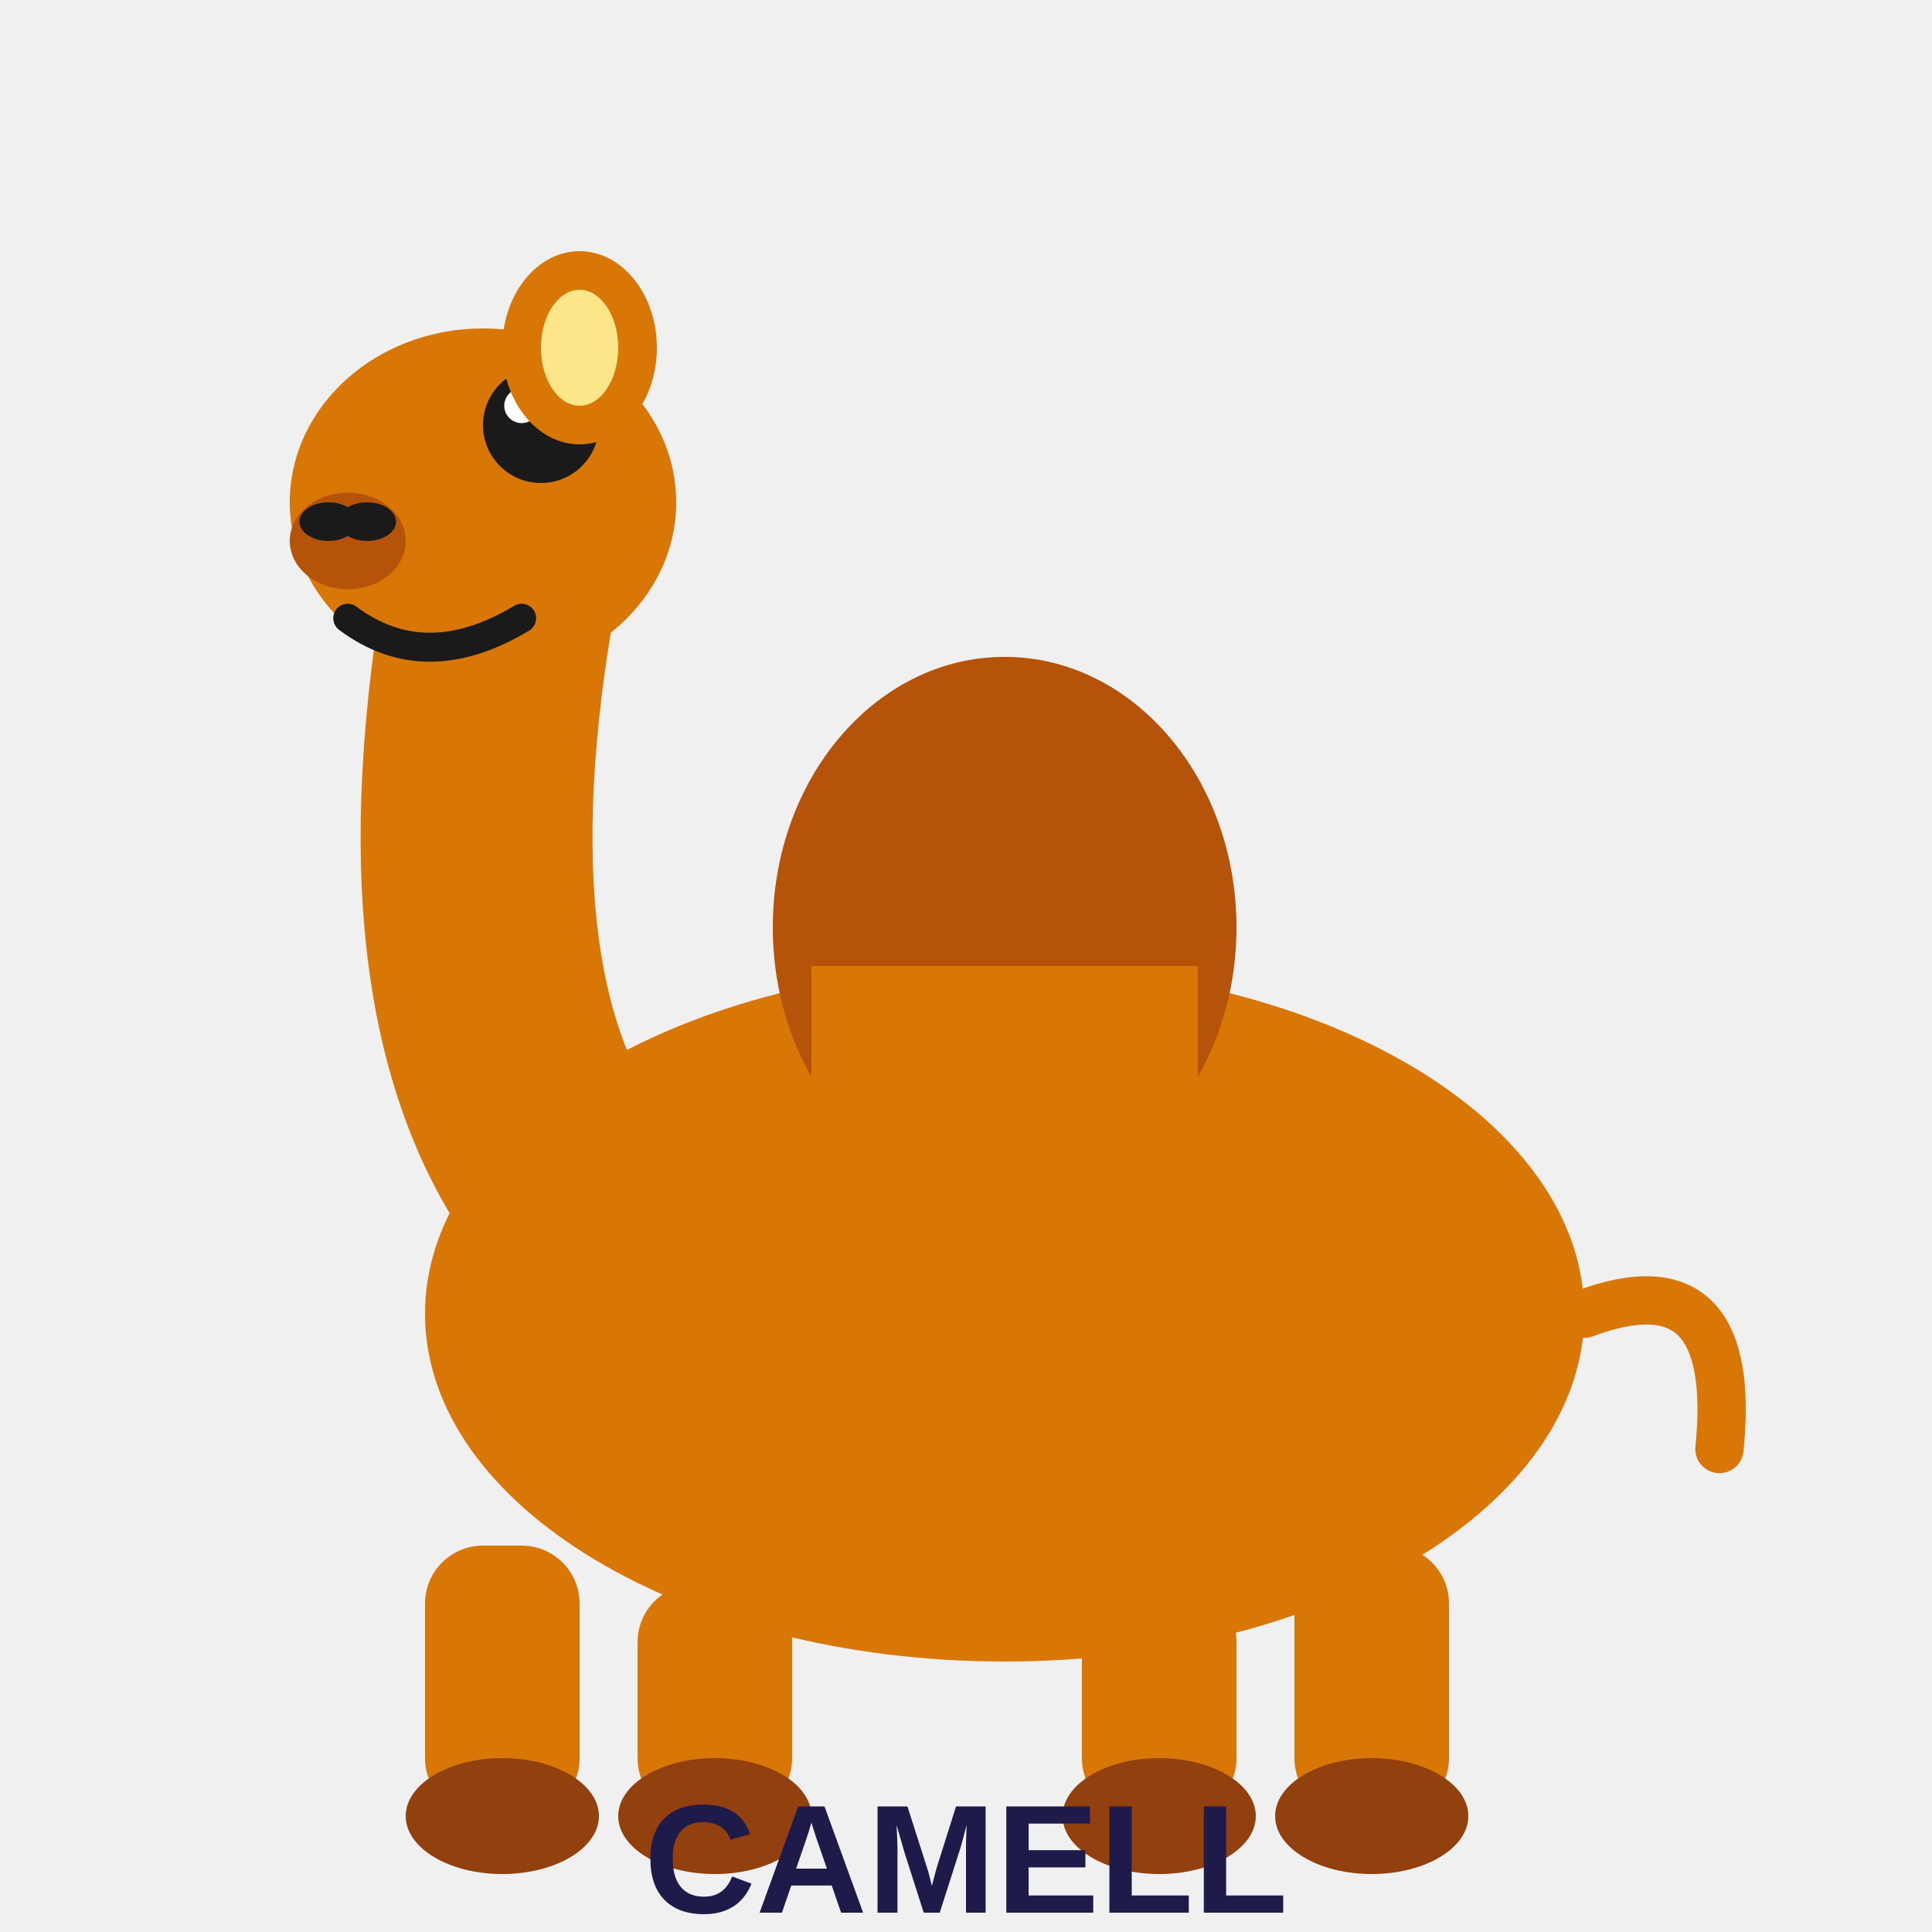
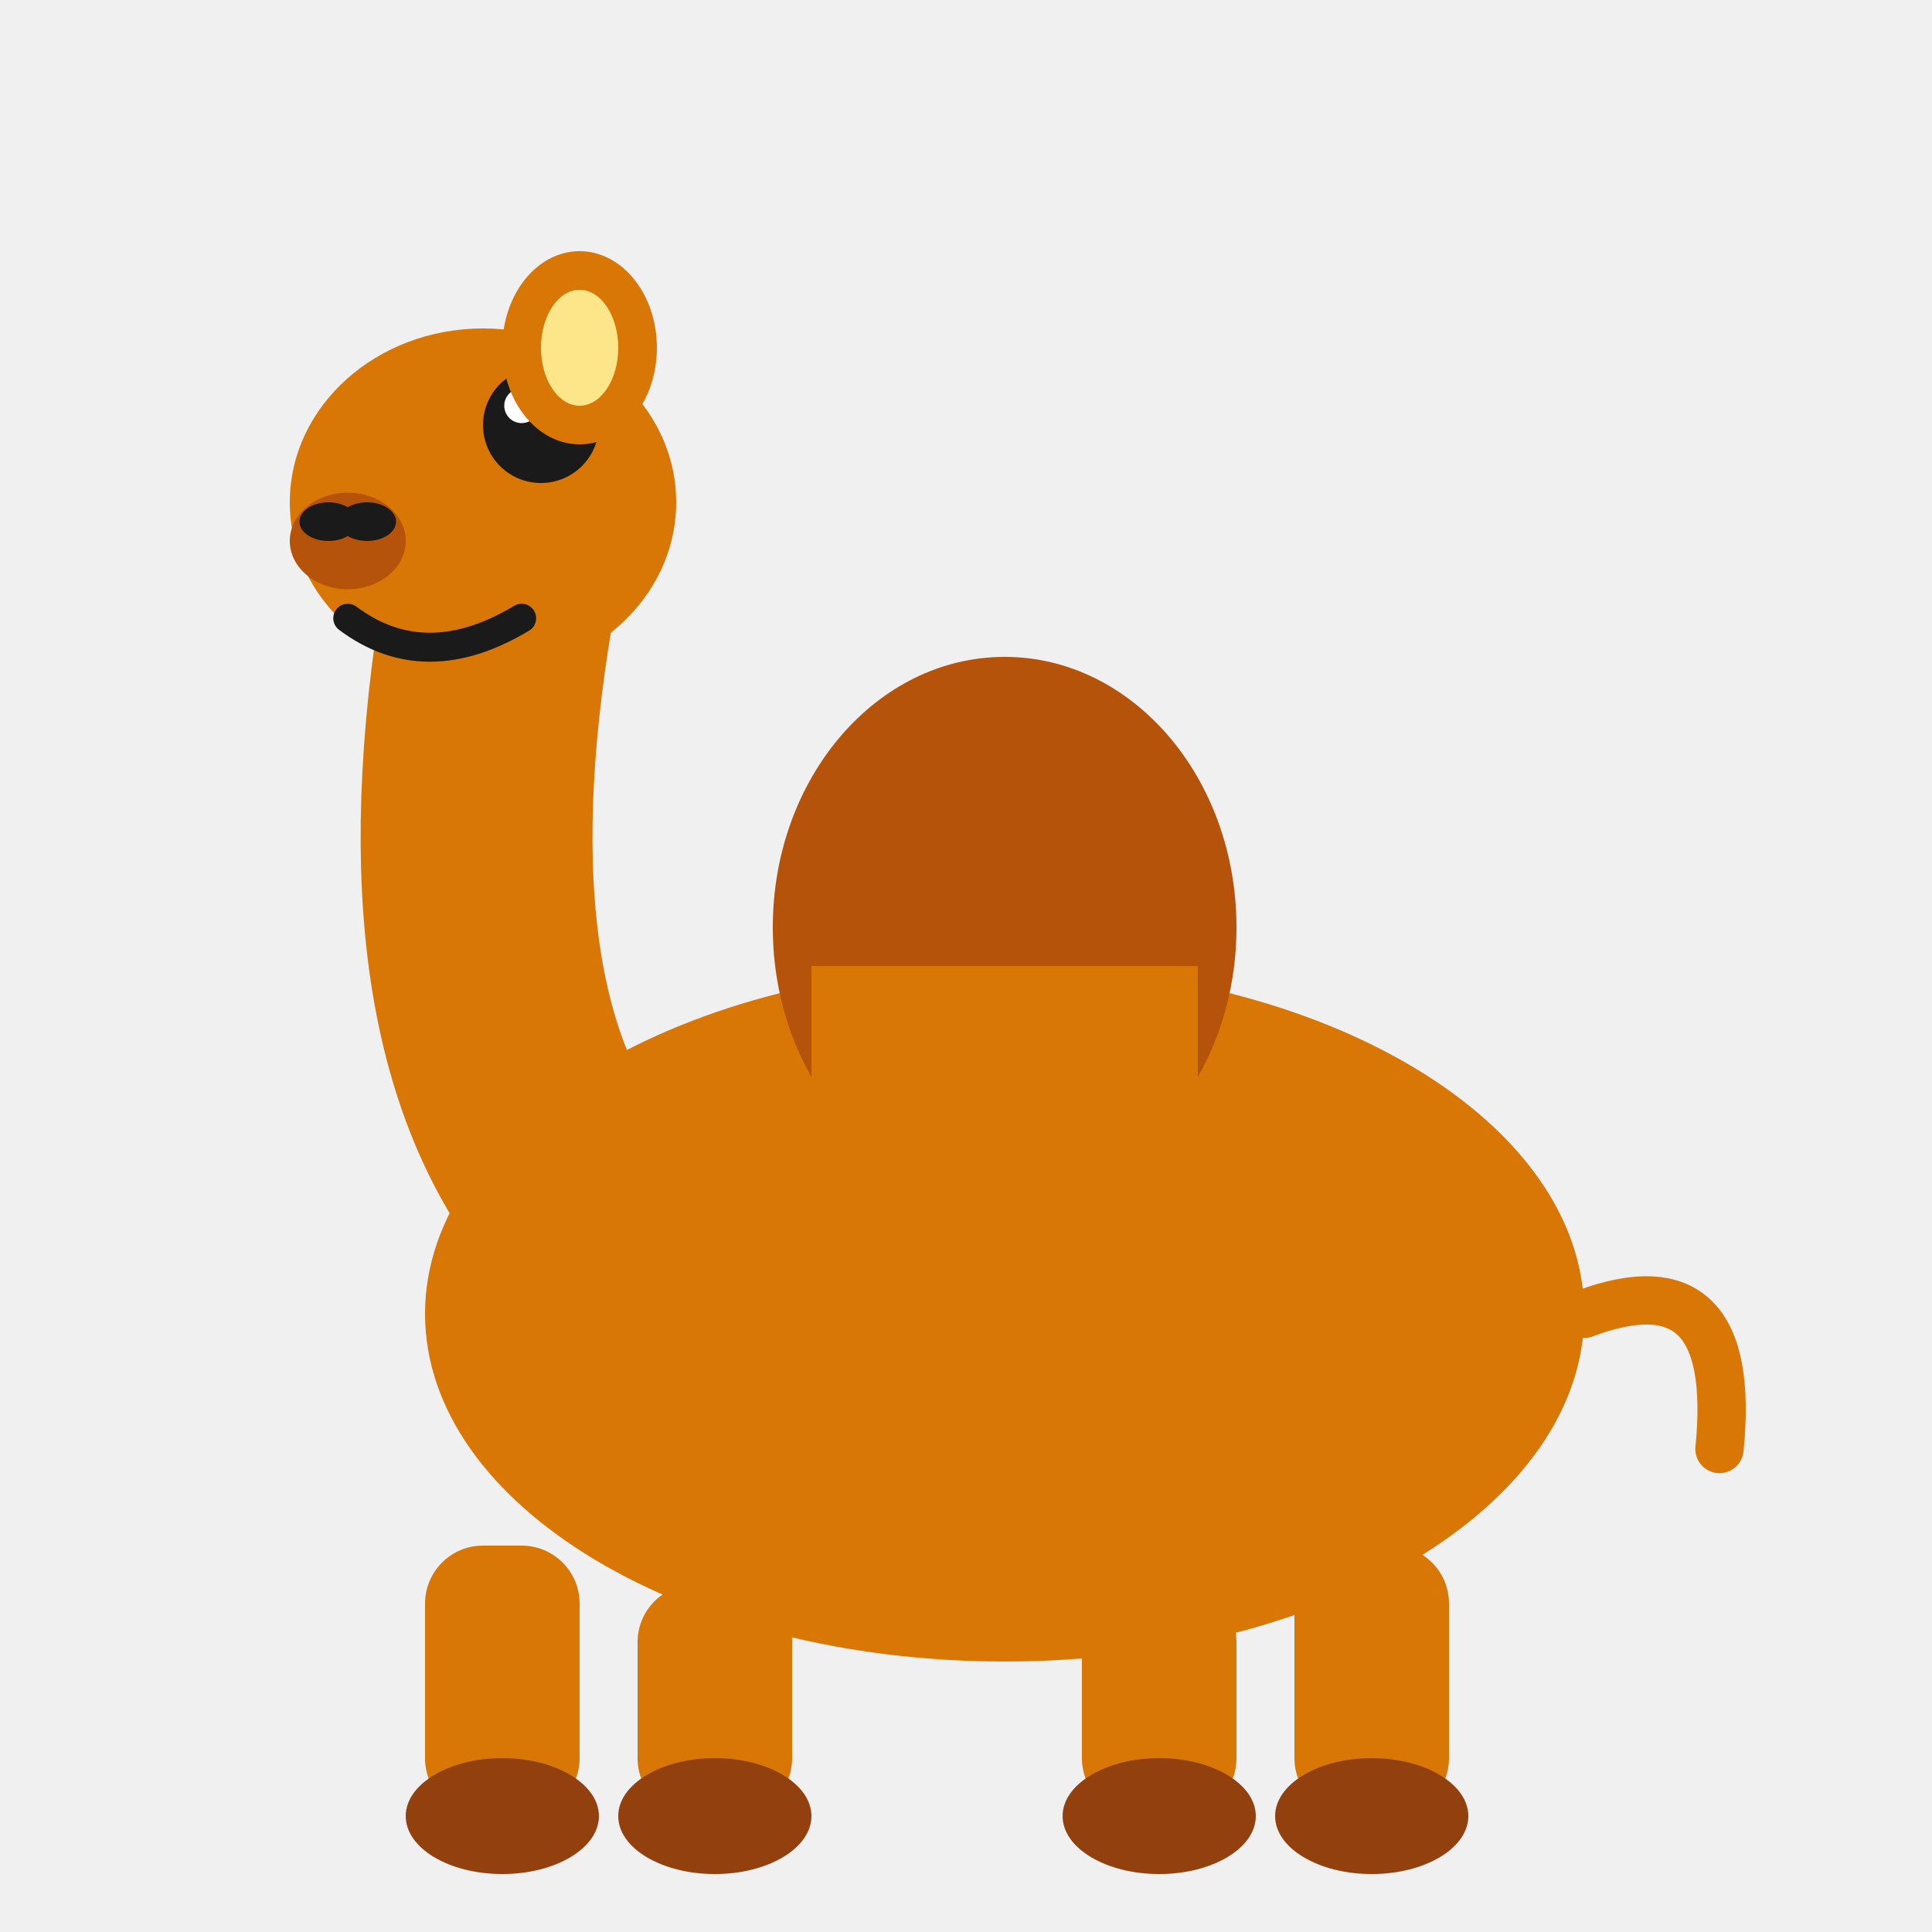
<svg xmlns="http://www.w3.org/2000/svg" viewBox="0 0 100 100">
  <path d="M82 68 Q90 65 89 75" stroke="#d97706" stroke-width="2.5" fill="none" stroke-linecap="round" />
  <ellipse cx="52" cy="68" rx="30" ry="18" fill="#d97706" />
  <ellipse cx="52" cy="48" rx="12" ry="14" fill="#b45309" />
  <rect x="42" y="50" width="20" height="20" fill="#d97706" />
  <path d="M30 62 Q22 52 26 30" stroke="#d97706" stroke-width="12" fill="none" stroke-linecap="round" />
  <ellipse cx="25" cy="26" rx="10" ry="9" fill="#d97706" />
  <ellipse cx="18" cy="28" rx="3" ry="2.5" fill="#b45309" />
  <ellipse cx="17" cy="27" rx="1.5" ry="1" fill="#1a1a1a" />
  <ellipse cx="19" cy="27" rx="1.5" ry="1" fill="#1a1a1a" />
  <circle cx="28" cy="22" r="3" fill="#1a1a1a" />
  <circle cx="27" cy="21" r="0.9" fill="white" />
  <path d="M18 32 Q22 35 27 32" stroke="#1a1a1a" stroke-width="1.5" fill="none" stroke-linecap="round" />
  <ellipse cx="30" cy="18" rx="4" ry="5" fill="#d97706" />
  <ellipse cx="30" cy="18" rx="2" ry="3" fill="#fde68a" />
  <rect x="22" y="80" width="8" height="14" rx="3" fill="#d97706" />
  <rect x="33" y="82" width="8" height="12" rx="3" fill="#d97706" />
  <rect x="56" y="82" width="8" height="12" rx="3" fill="#d97706" />
  <rect x="67" y="80" width="8" height="14" rx="3" fill="#d97706" />
  <ellipse cx="26" cy="94" rx="5" ry="3" fill="#92400e" />
  <ellipse cx="37" cy="94" rx="5" ry="3" fill="#92400e" />
  <ellipse cx="60" cy="94" rx="5" ry="3" fill="#92400e" />
  <ellipse cx="71" cy="94" rx="5" ry="3" fill="#92400e" />
-   <text x="50" y="99" font-family="Arial,sans-serif" font-size="8" fill="#1e1b4b" font-weight="700" text-anchor="middle">CAMELL</text>
</svg>
